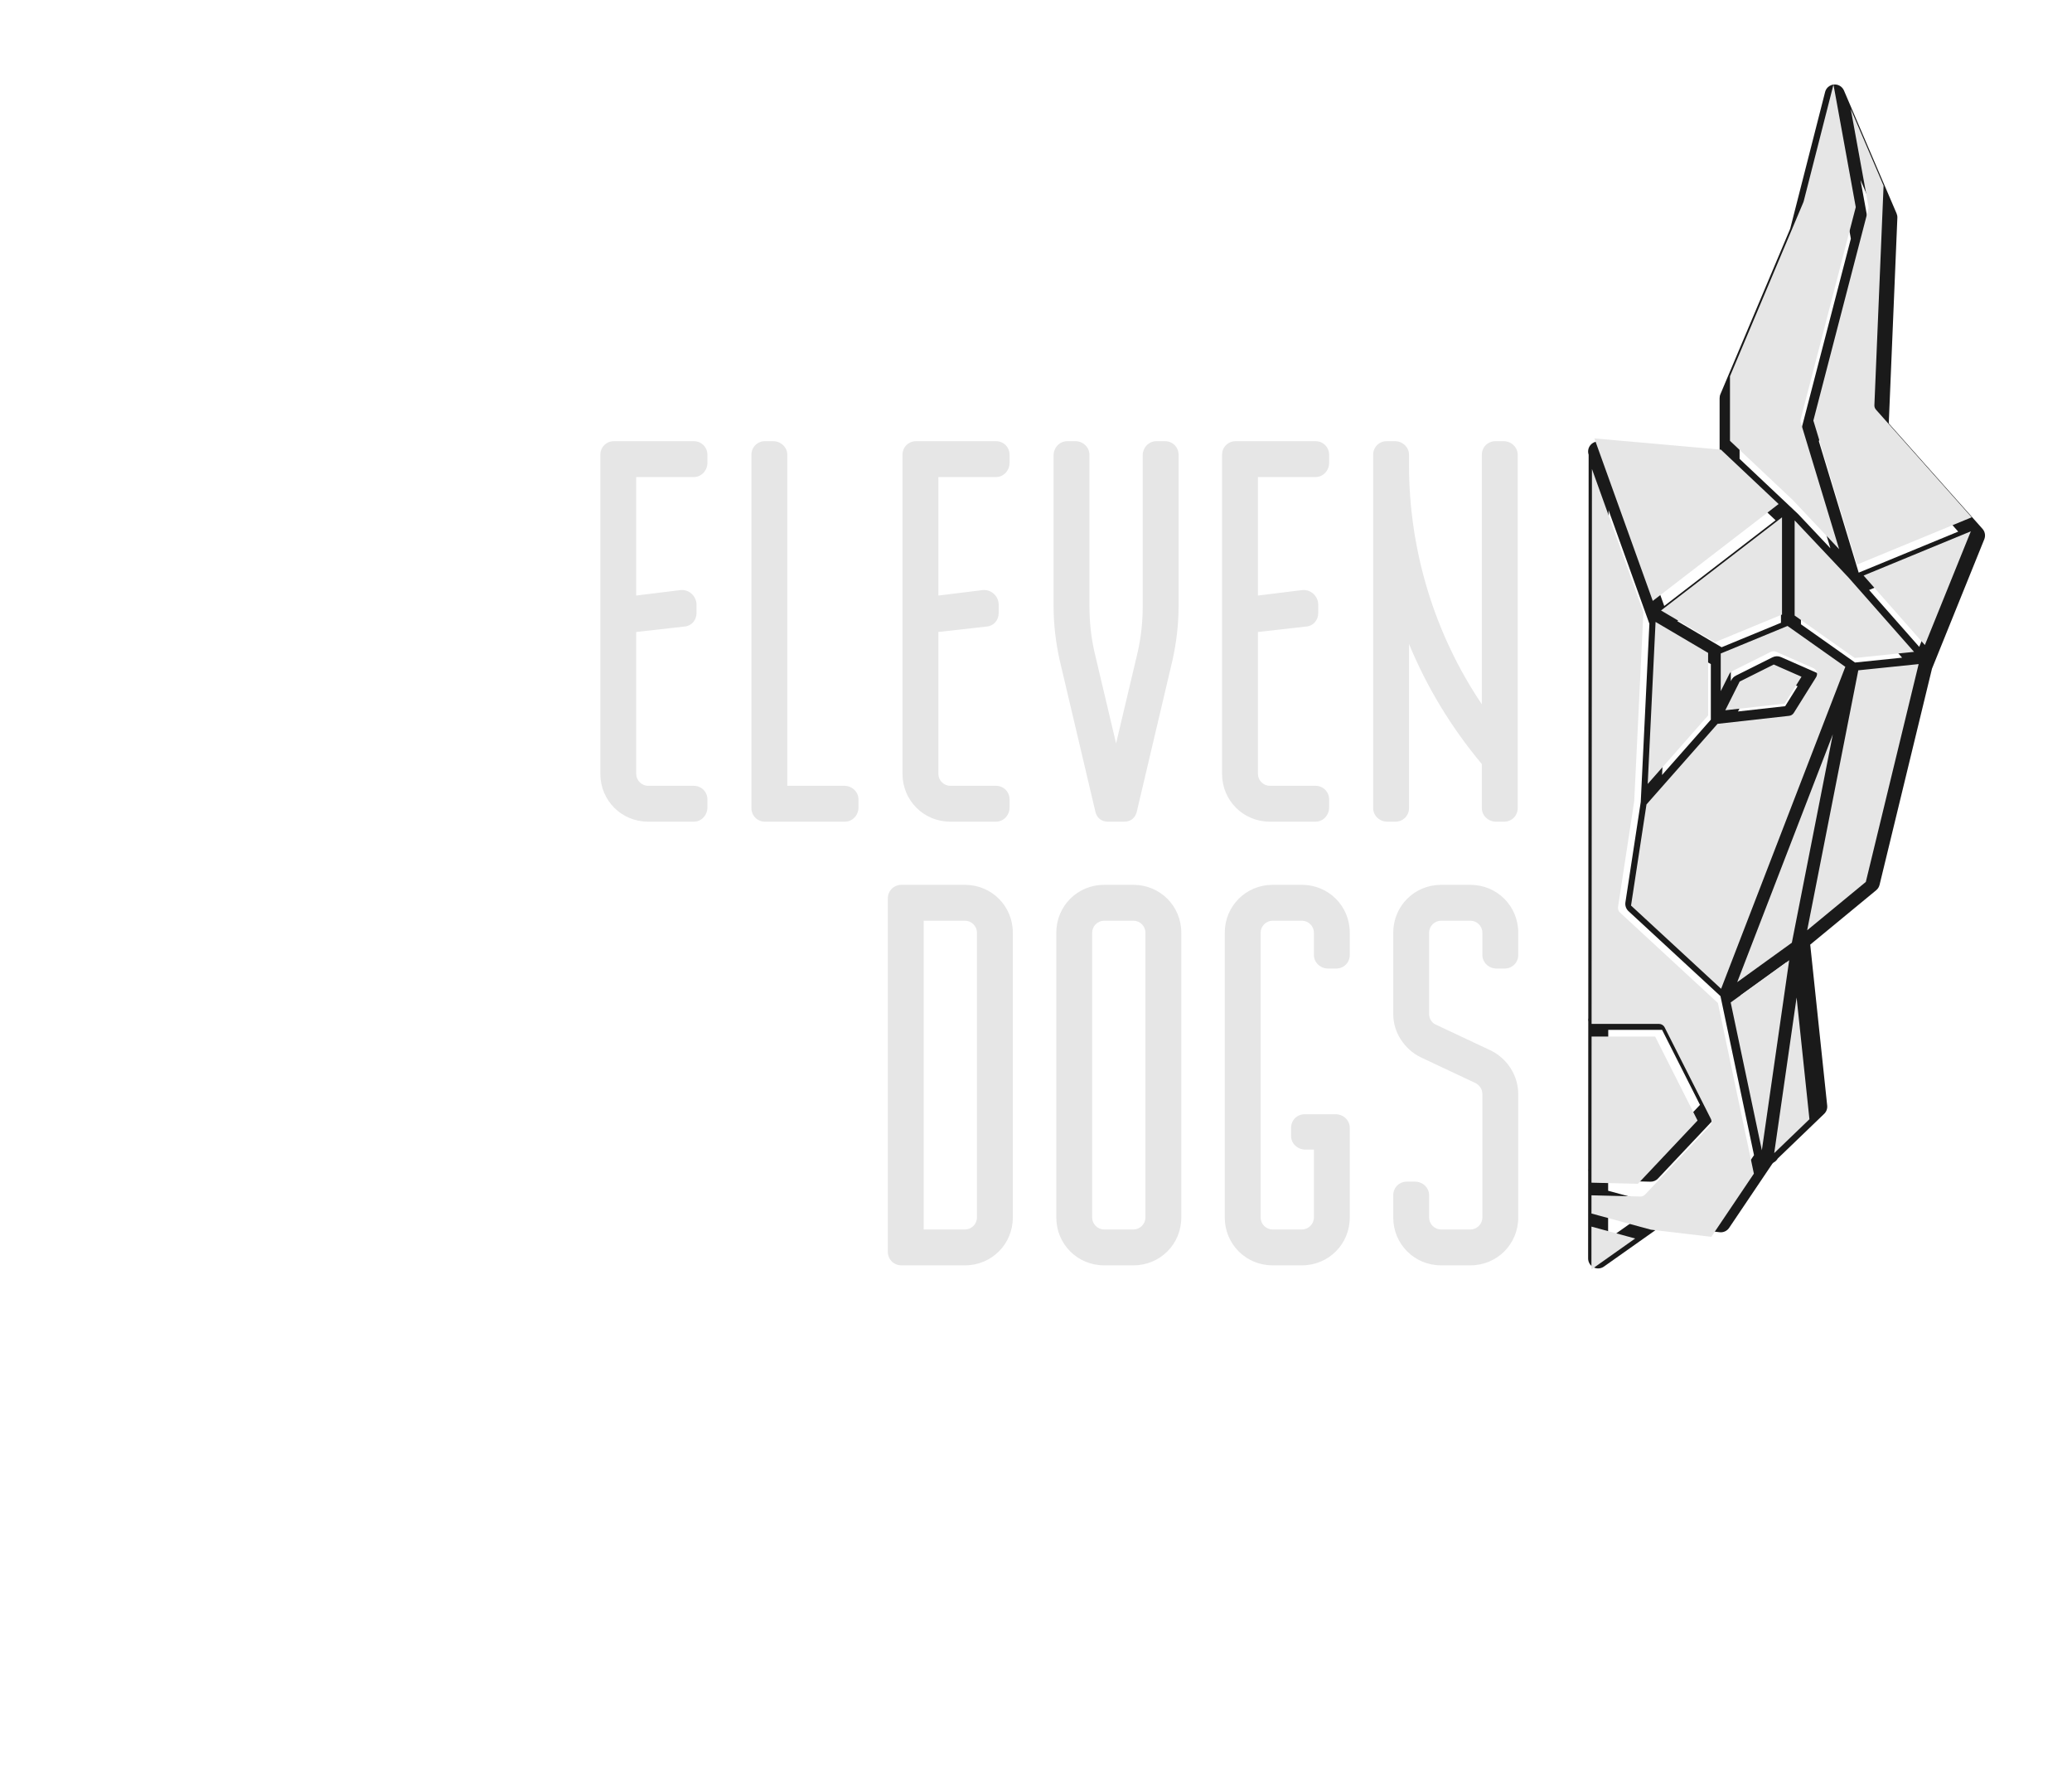
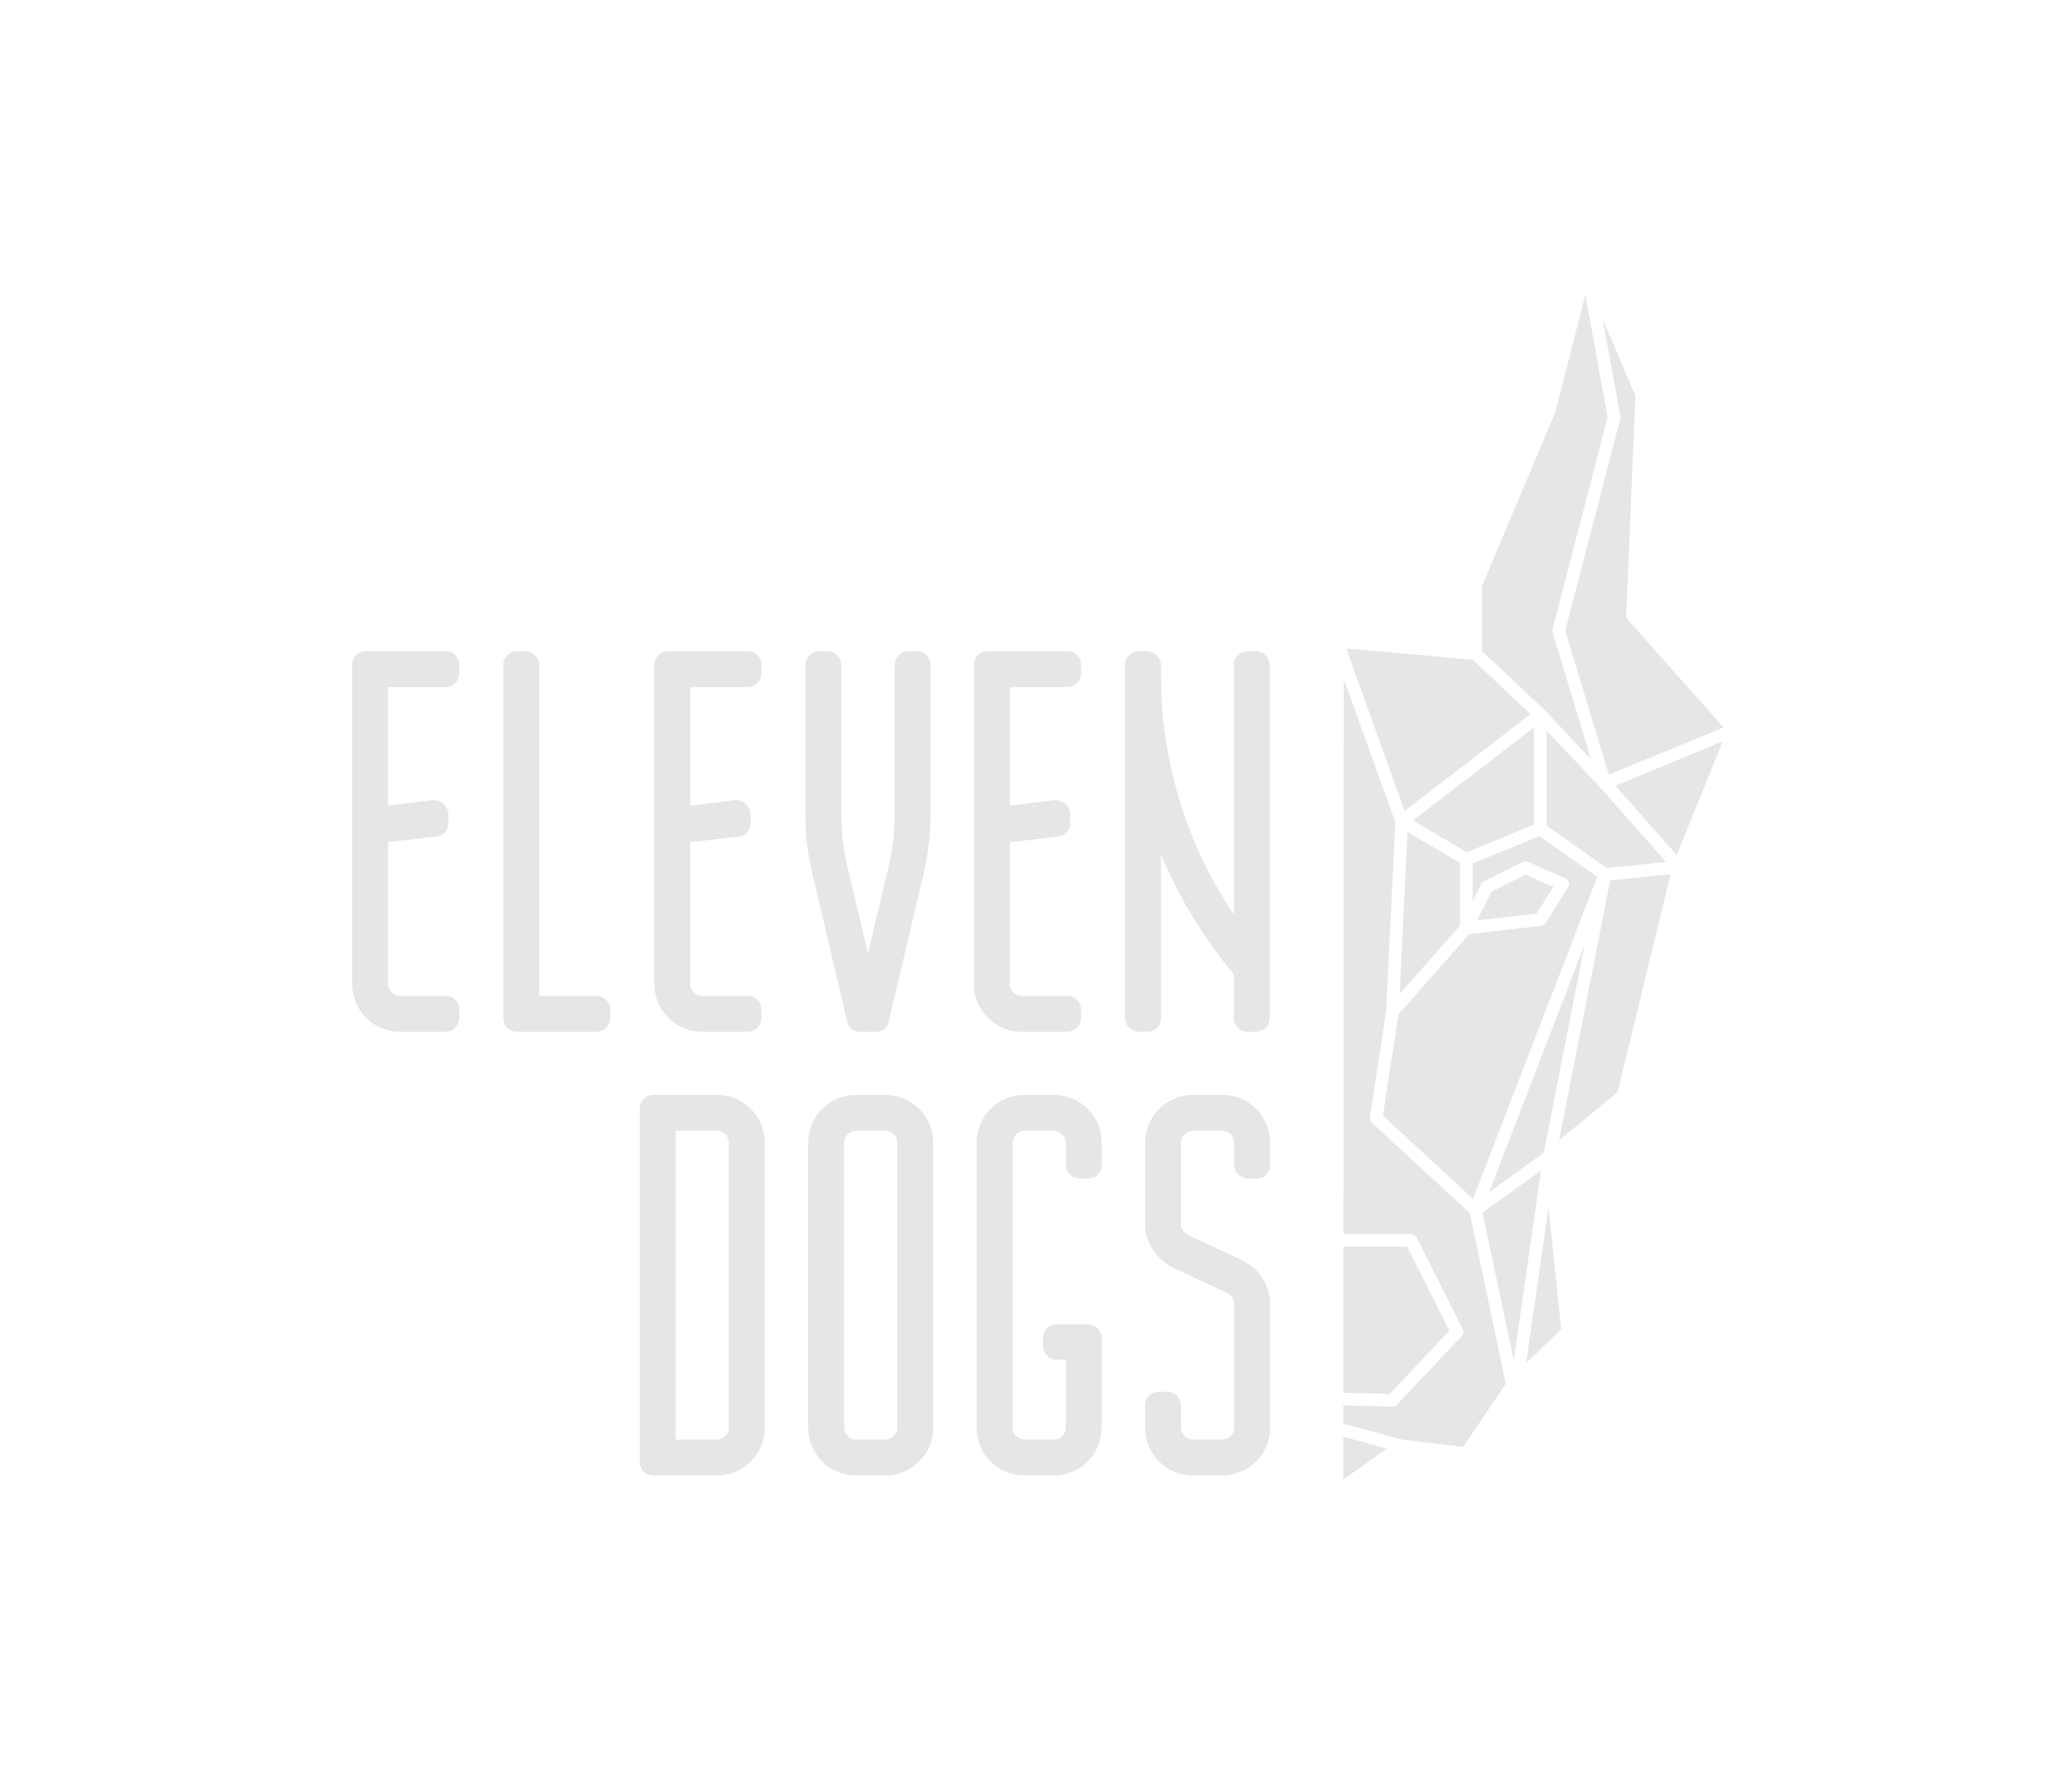
- <svg xmlns="http://www.w3.org/2000/svg" version="1.1" id="svg2" xml:space="preserve" width="1959.707" height="1677.427" viewBox="0 0 1959.707 1677.427">
-   <g id="g10" transform="matrix(1.333333,0,0,-1.333333,0,1677.427)">
-     <g id="g12">
-       <g id="g14" clip-path="url(#clipPath18)">
-         <g id="g20" transform="translate(1275.583,893.4151)">
-           <path d="M 0,0 22.838,-24.213 0.493,49.488 C 0.115,50.736 0.089,52.064 0.417,53.326 L 37.331,195.379 24.766,264.453 7.923,198.483 c -0.087,-0.341 -0.2,-0.676 -0.337,-1.001 L -41.601,80.875 V 39.221 L -0.321,0.32 C -0.262,0.265 -0.203,0.208 -0.146,0.15 L -0.143,0.147 C -0.139,0.143 -0.134,0.139 -0.13,0.134 -0.128,0.132 -0.126,0.13 -0.124,0.128 -0.121,0.125 -0.117,0.122 -0.115,0.119 -0.111,0.116 -0.108,0.113 -0.105,0.109 -0.104,0.108 -0.102,0.105 -0.1,0.104 -0.096,0.1 -0.092,0.095 -0.088,0.091 -0.087,0.09 -0.086,0.089 -0.085,0.089 -0.08,0.083 -0.075,0.079 -0.07,0.074 V 0.073 Z m 14.636,51.691 28.246,-93.166 70.607,29.111 -61.766,69.453 c -1.222,1.374 -1.862,3.169 -1.785,5.006 l 6.152,147.086 -11.937,27.887 7.403,-40.69 c 0.183,-1.013 0.145,-2.054 -0.115,-3.051 z M -131.536,36.412 -95.05,-65.095 -16.072,-4.312 -51.761,29.321 Z m 181.788,-90.179 35.586,-40.347 26.688,66.023 z m -136.047,-22.09 31.448,-18.523 42.099,17.357 v 57.77 z m 87.721,-2.24 38.358,-27.112 33.404,3.443 -40.529,45.952 c -0.021,0.023 -0.043,0.047 -0.064,0.071 L 1.926,-22.697 Z m -37.731,-48.031 -6.916,-13.799 33.445,3.744 8.843,14.15 -14.458,6.362 z m -56.116,37.43 -4.671,-96.275 34.6,39.23 v 39.417 z m 136.228,-30.344 -32.474,-165.128 32.638,26.912 34.387,141.777 z m -28.566,-71.806 -49.229,-127.58 28.131,20.297 z m -123.75,-82.845 56.466,-52.156 81.309,210.718 -35.832,25.326 -41.752,-17.215 v -11.447 l 0.4,0.798 c 0.686,1.369 1.797,2.479 3.166,3.163 l 26,13 c 1.887,0.943 4.093,0.997 6.023,0.148 l 25,-11 c 1.883,-0.828 3.313,-2.434 3.918,-4.4 0.606,-1.966 0.328,-4.098 -0.762,-5.842 l -15,-24 c -1.148,-1.836 -3.071,-3.046 -5.222,-3.287 l -47.104,-5.273 -46.56,-52.79 z m 67.207,-67.489 17.297,-82.01 15.17,105.435 z m 40.775,-18.354 -10.656,-74.058 16.765,16.128 z m -134.798,-98.942 27.19,-0.675 37.944,40.226 -26.881,53.198 h -38.193 z m 37.746,-31.626 38.711,-4.56 27,40.075 -23.787,112.783 -65.237,60.256 c -1.729,1.597 -2.552,3.949 -2.196,6.277 l 10.878,71.16 6.133,126.406 -28.946,80.528 -0.232,-354.377 h 42.542 c 2.674,0 5.119,-1.505 6.325,-3.891 l 31.09,-61.527 c 1.346,-2.665 0.878,-5.887 -1.17,-8.059 l -43.526,-46.146 c -1.381,-1.464 -3.323,-2.28 -5.331,-2.222 l -30.009,0.746 -0.005,-7.18 z m -37.77,-4.417 -0.012,-19.63 20.06,14.179 z m -7.109,-40.41 c -1.114,0 -2.232,0.263 -3.26,0.795 -2.351,1.219 -3.827,3.647 -3.826,6.296 l 0.027,41.952 c -0.038,0.424 -0.039,0.856 0.001,1.29 l 0.013,18.446 c -0.033,0.308 -0.047,0.621 -0.038,0.939 0.005,0.199 0.018,0.397 0.039,0.591 l 0.068,104.729 c -0.072,0.406 -0.11,0.824 -0.11,1.25 0,0.43 0.038,0.851 0.112,1.26 l 0.261,399.567 c -0.758,2.243 -0.347,4.719 1.104,6.598 1.477,1.915 3.823,2.947 6.238,2.73 l 85.555,-7.605 v 38.244 c -0.012,0.514 0.033,1.032 0.136,1.548 0.105,0.527 0.268,1.032 0.483,1.509 l 49.476,117.295 24.712,96.791 c 0.064,0.267 0.142,0.529 0.236,0.785 0.389,1.075 1.02,2.007 1.814,2.749 0.603,0.565 1.311,1.031 2.104,1.363 1.012,0.425 2.127,0.617 3.269,0.533 0.005,0 0.011,-0.002 0.015,-10e-4 0.565,-0.044 1.122,-0.155 1.655,-0.329 1.081,-0.351 2.025,-0.943 2.788,-1.701 0.549,-0.542 1.016,-1.181 1.371,-1.903 0.068,-0.137 0.13,-0.275 0.189,-0.416 L 69.752,213.28 c 0.417,-0.973 0.61,-2.027 0.565,-3.085 L 64.219,64.366 130.604,-10.279 c 0.464,-0.499 0.863,-1.073 1.176,-1.712 0.117,-0.24 0.222,-0.487 0.312,-0.738 0.566,-1.585 0.533,-3.251 0.009,-4.739 -0.001,-0.002 -0.002,-0.004 -0.002,-0.006 l -0.003,-0.007 c -0.002,-0.005 -0.003,-0.009 -0.005,-0.013 0,-0.002 -0.001,-0.003 -0.001,-0.005 -0.032,-0.089 -0.067,-0.179 -0.103,-0.268 L 94.874,-109.578 57.688,-262.894 c -0.362,-1.489 -1.196,-2.821 -2.378,-3.797 L 8.504,-305.286 20.541,-419.427 c 0.23,-2.175 -0.559,-4.334 -2.135,-5.85 l -32.919,-31.668 c -0.69,-1.242 -1.738,-2.238 -2.985,-2.872 l -0.861,-0.829 -30.669,-45.521 c -1.483,-2.201 -4.073,-3.387 -6.706,-3.079 l -40.827,4.81 -41.306,-29.195 c -1.219,-0.862 -2.652,-1.3 -4.091,-1.3" style="fill:#1a1a1a;fill-opacity:1;fill-rule:nonzero;stroke:none" id="path22" />
-         </g>
-         <g id="g24" transform="translate(1061.552,571.17)">
-           <path d="m 0,0 h 5.783 c 5.397,0 9.638,4.241 9.638,9.638 v 15.806 c 0,18.89 -15.035,33.925 -33.926,33.925 h -20.817 c -18.891,0 -33.925,-15.035 -33.925,-33.925 v -57.827 c 0,-12.722 7.71,-24.673 19.275,-30.456 l 39.323,-18.504 c 2.698,-1.542 4.626,-4.241 4.626,-7.711 v -87.511 c 0,-4.626 -3.855,-8.481 -8.482,-8.481 h -20.817 c -4.626,0 -8.482,3.855 -8.482,8.481 v 15.806 c 0,5.397 -4.626,9.638 -10.023,9.638 h -5.782 c -5.398,0 -9.638,-4.241 -9.638,-9.638 v -15.806 c 0,-18.89 15.034,-33.925 33.925,-33.925 h 20.817 c 18.891,0 33.926,15.035 33.926,33.925 v 87.511 c 0,13.108 -7.711,25.059 -19.276,30.842 l -39.323,18.504 c -2.698,1.157 -4.626,4.241 -4.626,7.325 v 57.827 c 0,4.626 3.856,8.481 8.482,8.481 h 20.817 c 4.627,0 8.482,-3.855 8.482,-8.481 V 9.638 C -10.023,4.241 -5.397,0 0,0 m -138.012,59.369 h -20.817 c -18.891,0 -33.926,-15.035 -33.926,-33.925 v -202.009 c 0,-18.89 15.035,-33.925 33.926,-33.925 h 20.817 c 18.89,0 33.925,15.035 33.925,33.925 v 63.609 c 0,5.398 -4.626,9.639 -10.023,9.639 h -21.974 c -5.397,0 -9.638,-4.241 -9.638,-9.639 v -5.782 c 0,-5.397 4.626,-9.638 10.023,-9.638 h 6.169 v -48.189 c 0,-4.626 -3.856,-8.481 -8.482,-8.481 h -20.817 c -4.627,0 -8.482,3.855 -8.482,8.481 V 25.444 c 0,4.626 3.855,8.481 8.482,8.481 h 20.817 c 4.626,0 8.482,-3.855 8.482,-8.481 V 9.638 c 0,-5.397 4.626,-9.638 10.023,-9.638 h 5.782 c 5.398,0 9.638,4.241 9.638,9.638 v 15.806 c 0,18.89 -15.035,33.925 -33.925,33.925 M -249.039,25.444 c 0,4.626 -3.855,8.481 -8.481,8.481 h -20.817 c -4.626,0 -8.482,-3.855 -8.482,-8.481 v -202.009 c 0,-4.626 3.856,-8.481 8.482,-8.481 h 20.817 c 4.626,0 8.481,3.855 8.481,8.481 z m 25.444,0 v -202.009 c 0,-18.89 -15.034,-33.925 -33.925,-33.925 h -20.817 c -18.891,0 -33.926,15.035 -33.926,33.925 V 25.444 c 0,18.89 15.035,33.925 33.926,33.925 h 20.817 c 18.891,0 33.925,-15.035 33.925,-33.925 m -144.951,0 c 0,4.626 -3.855,8.481 -8.481,8.481 h -29.3 v -218.971 h 29.3 c 4.626,0 8.481,3.855 8.481,8.481 z m 25.443,0 v -202.009 c 0,-18.89 -15.034,-33.925 -33.924,-33.925 h -45.105 c -5.398,0 -9.639,4.24 -9.639,9.637 V 49.731 c 0,5.397 4.241,9.638 9.639,9.638 h 45.105 c 18.89,0 33.924,-15.035 33.924,-33.925 m 281.04,88.349 v 116.425 c 12.722,-30.841 30.071,-59.369 51.66,-85.198 v -31.227 c 0,-5.397 4.626,-9.638 10.023,-9.638 h 5.782 c 5.398,0 9.638,4.241 9.638,9.638 v 250.584 c 0,5.397 -4.626,9.638 -10.023,9.638 h -5.783 c -5.397,0 -9.637,-4.241 -9.637,-9.638 V 187.426 c -33.54,49.731 -51.66,109.1 -51.66,169.626 v 7.325 c 0,5.397 -4.625,9.638 -10.023,9.638 h -5.782 c -5.398,0 -9.638,-4.241 -9.638,-9.638 V 113.793 c 0,-5.397 4.626,-9.638 10.024,-9.638 h 5.782 c 5.397,0 9.637,4.241 9.637,9.638 m -98.69,-9.638 h 32.383 c 5.397,0 9.638,4.626 9.638,10.024 v 5.782 c 0,5.397 -4.241,9.638 -9.638,9.638 h -32.383 c -4.627,0 -8.481,3.855 -8.481,8.482 v 100.618 l 34.31,3.856 c 5.012,0.385 8.482,4.626 8.482,9.637 v 5.783 c 0,6.168 -5.398,11.18 -11.566,10.409 l -31.226,-3.855 v 84.042 h 40.864 c 5.397,0 9.638,4.626 9.638,10.023 v 5.783 c 0,5.397 -4.241,9.638 -9.638,9.638 h -56.671 c -5.396,0 -9.638,-4.241 -9.638,-9.638 V 138.081 c 0,-18.891 15.035,-33.926 33.926,-33.926 m -123.749,6.94 c 1.157,-4.627 4.627,-6.94 8.867,-6.94 h 11.565 c 4.241,0 7.711,2.313 8.867,6.94 l 25.444,107.943 c 2.698,12.337 4.24,25.059 4.24,37.78 v 107.559 c 0,5.397 -4.24,9.638 -9.637,9.638 h -6.168 c -5.398,0 -9.638,-4.627 -9.638,-10.024 V 256.818 c 0,-10.794 -1.157,-21.588 -3.47,-31.997 l -15.421,-65.152 -15.42,65.152 c -2.313,10.409 -3.47,21.203 -3.47,31.997 v 107.559 c 0,5.397 -4.626,9.638 -10.023,9.638 h -5.782 c -5.398,0 -9.639,-4.627 -9.639,-10.024 V 256.818 c 0,-12.721 1.542,-25.443 4.241,-37.78 z m -102.932,-6.94 h 32.384 c 5.397,0 9.637,4.626 9.637,10.024 v 5.782 c 0,5.397 -4.24,9.638 -9.637,9.638 h -32.384 c -4.626,0 -8.481,3.855 -8.481,8.482 v 100.618 l 34.311,3.856 c 5.011,0.385 8.481,4.626 8.481,9.637 v 5.783 c 0,6.168 -5.397,11.18 -11.565,10.409 l -31.227,-3.855 v 84.042 h 40.865 c 5.397,0 9.637,4.626 9.637,10.023 v 5.783 c 0,5.397 -4.24,9.638 -9.637,9.638 h -56.671 c -5.397,0 -9.638,-4.241 -9.638,-9.638 V 138.081 c 0,-18.891 15.035,-33.926 33.925,-33.926 m -75.174,25.444 h -40.479 v 234.778 c 0,5.397 -4.626,9.638 -10.023,9.638 h -5.783 c -5.397,0 -9.638,-4.241 -9.638,-9.638 V 113.793 c 0,-5.397 4.241,-9.638 9.638,-9.638 h 56.671 c 5.397,0 9.638,4.626 9.638,10.024 v 5.782 c 0,5.397 -4.626,9.638 -10.024,9.638 m -97.149,234.778 v -5.783 c 0,-5.397 -4.241,-10.023 -9.638,-10.023 h -40.864 v -84.042 l 31.226,3.855 c 6.169,0.771 11.566,-4.241 11.566,-10.409 v -5.783 c 0,-5.011 -3.47,-9.252 -8.481,-9.637 l -34.311,-3.856 V 138.081 c 0,-4.627 3.855,-8.482 8.481,-8.482 h 32.383 c 5.397,0 9.638,-4.241 9.638,-9.638 v -5.782 c 0,-5.398 -4.241,-10.024 -9.638,-10.024 h -32.383 c -18.89,0 -33.925,15.035 -33.925,33.926 v 226.296 c 0,5.397 4.241,9.638 9.638,9.638 h 56.67 c 5.397,0 9.638,-4.241 9.638,-9.638" style="fill:#e6e6e6;fill-opacity:1;fill-rule:nonzero;stroke:none" id="path26" />
-         </g>
-         <g id="g28" transform="translate(1149.15,610.8751)">
-           <path d="m 0,0 c -1.094,1.01 -1.614,2.497 -1.39,3.969 l 11.488,75.142 6.499,133.96 -36.493,101.524 -0.257,-393.551 h 47.821 c 1.691,0 3.237,-0.951 3.999,-2.46 l 32.764,-64.84 c 0.851,-1.684 0.555,-3.722 -0.741,-5.095 l -45.869,-48.63 c -0.871,-0.926 -2.082,-1.446 -3.37,-1.405 l -34.683,0.862 -0.009,-12.912 42.212,-11.48 42.824,-5.044 30.177,44.791 -25.525,121.023 z m 78.522,-63.751 22.109,-104.822 19.39,134.763 z M 150.971,126.403 83.147,-49.364 121.902,-21.4 Z m -41.578,-297.007 24.986,24.037 -9.106,86.34 z m 106.868,360.333 32.601,80.65 -76.07,-31.364 z m -83.489,-202.302 41.606,34.306 37.47,154.486 -42.816,-4.413 z m 43.392,511.569 -38.998,-150.073 30.965,-102.135 81.341,33.536 -67.888,76.335 c -0.772,0.868 -1.177,2.004 -1.128,3.165 l 6.511,155.68 -23.275,54.376 12.544,-68.955 c 0.117,-0.64 0.092,-1.299 -0.072,-1.929 M 19.657,91.214 62.503,139.793 v 44.376 l -37.271,21.953 z m -39.924,-344.302 31.032,21.933 -31.012,8.433 z m 142.95,545.538 32.774,-34.748 -27.233,89.828 c -0.24,0.789 -0.257,1.629 -0.049,2.427 l 39.067,150.337 -15.808,86.902 -21.134,-82.778 c -0.055,-0.216 -0.126,-0.428 -0.213,-0.633 L 78.018,380.344 v -45.79 l 44.461,-41.9 c 0.07,-0.066 0.138,-0.134 0.204,-0.204 m -3.849,-89.19 -47.369,-19.53 v -26.69 l 6.079,12.13 c 0.435,0.865 1.136,1.567 2.003,2 l 27.399,13.7 c 1.193,0.596 2.588,0.63 3.808,0.093 L 137.1,173.371 c 1.19,-0.523 2.095,-1.539 2.478,-2.782 0.383,-1.243 0.207,-2.591 -0.482,-3.694 l -15.808,-25.292 c -0.725,-1.161 -1.941,-1.926 -3.302,-2.078 L 69.201,133.839 18.793,76.686 7.83,4.968 l 63.9,-59.024 88.108,228.335 z m -3.909,8.083 v 68.948 l -85.821,-66.05 38.233,-22.519 z m -5.854,-35.43 -24.183,-12.092 -10.2,-20.349 42.149,4.718 11.914,19.063 z M 55.015,-147.49 24.912,-87.917 h -45.07 l -0.069,-103.643 32.902,-0.817 z m 153.564,332.382 -46.593,52.827 c -0.015,0.016 -0.03,0.032 -0.044,0.048 l -38.055,40.345 v -67.448 l 42.601,-30.111 z m -185.326,36.154 -41.417,115.227 89.758,-7.979 40.913,-38.556 z" style="fill:#e6e6e6;fill-opacity:1;fill-rule:nonzero;stroke:none" id="path30" />
-         </g>
-       </g>
-     </g>
-   </g>
+ <svg xmlns="http://www.w3.org/2000/svg" version="1.1" id="Layer_1" x="0px" y="0px" viewBox="0 0 1469.78 1258.07" style="enable-background:new 0 0 1469.78 1258.07;" xml:space="preserve">
+   <style type="text/css">
+ 	.st0{display:none;}
+ 	.st1{fill:#E6E6E6;}
+ </style>
+   <path class="st0" d="M1133.62,899.59c-1.11,0-2.23-0.26-3.26-0.79c-2.35-1.22-3.83-3.65-3.83-6.3l0.03-41.95  c-0.04-0.42-0.04-0.86,0-1.29l0.01-18.45c-0.03-0.31-0.05-0.62-0.04-0.94c0-0.2,0.02-0.4,0.04-0.59l0.07-104.73  c-0.07-0.41-0.11-0.82-0.11-1.25c0-0.43,0.04-0.85,0.11-1.26l0.26-399.57c-0.76-2.24-0.35-4.72,1.1-6.6  c1.48-1.92,3.82-2.95,6.24-2.73l85.55,7.6V282.5c-0.01-0.51,0.03-1.03,0.14-1.55c0.1-0.53,0.27-1.03,0.48-1.51l49.48-117.29  l24.71-96.79c0.06-0.27,0.14-0.53,0.24-0.79c0.39-1.07,1.02-2.01,1.81-2.75c0.6-0.57,1.31-1.03,2.1-1.36  c1.01-0.42,2.13-0.62,3.27-0.53c0,0,0.01,0,0.01,0c0.57,0.04,1.12,0.15,1.66,0.33c1.08,0.35,2.03,0.94,2.79,1.7  c0.55,0.54,1.02,1.18,1.37,1.9c0.07,0.14,0.13,0.27,0.19,0.42l37.28,87.09c0.42,0.97,0.61,2.03,0.57,3.08l-6.1,145.83l66.38,74.65  c0.46,0.5,0.86,1.07,1.18,1.71c0.12,0.24,0.22,0.49,0.31,0.74c0.57,1.58,0.53,3.25,0.01,4.74c0,0,0,0,0,0.01c0,0,0,0,0,0.01  c0,0,0,0.01,0,0.01c0,0,0,0,0,0c-0.03,0.09-0.07,0.18-0.1,0.27l-37.11,91.81l-37.19,153.32c-0.36,1.49-1.2,2.82-2.38,3.8  l-46.81,38.6l12.04,114.14c0.23,2.17-0.56,4.33-2.13,5.85l-32.92,31.67c-0.69,1.24-1.74,2.24-2.99,2.87l-0.86,0.83l-30.67,45.52  c-1.48,2.2-4.07,3.39-6.71,3.08l-40.83-4.81l-41.31,29.2C1136.5,899.15,1135.06,899.59,1133.62,899.59z M1140.73,859.18l-0.01,19.63  l20.06-14.18L1140.73,859.18z M1178.5,854.76l38.71,4.56l27-40.07l-23.79-112.78l-65.24-60.26c-1.73-1.6-2.55-3.95-2.2-6.28  l10.88-71.16l6.13-126.41l-28.95-80.53l-0.23,354.38h42.54c2.67,0,5.12,1.5,6.33,3.89l31.09,61.53c1.35,2.66,0.88,5.89-1.17,8.06  l-43.53,46.15c-1.38,1.46-3.32,2.28-5.33,2.22l-30.01-0.75l0,7.18L1178.5,854.76z M1140.76,823.13l27.19,0.68l37.94-40.23  l-26.88-53.2h-38.19L1140.76,823.13z M1275.56,724.19l-10.66,74.06l16.76-16.13L1275.56,724.19z M1234.78,705.84l17.3,82.01  l15.17-105.44L1234.78,705.84z M1167.57,638.35l56.47,52.16l81.31-210.72l-35.83-25.33l-41.75,17.21v11.45l0.4-0.8  c0.69-1.37,1.8-2.48,3.17-3.16l26-13c1.89-0.94,4.09-1,6.02-0.15l25,11c1.88,0.83,3.31,2.43,3.92,4.4s0.33,4.1-0.76,5.84l-15,24  c-1.15,1.84-3.07,3.05-5.22,3.29l-47.1,5.27l-46.56,52.79L1167.57,638.35z M1291.32,555.5l-49.23,127.58l28.13-20.3L1291.32,555.5z   M1319.89,483.7l-32.47,165.13l32.64-26.91l34.39-141.78L1319.89,483.7z M1183.66,453.35l-4.67,96.27l34.6-39.23v-39.42  L1183.66,453.35z M1239.78,490.78l-6.92,13.8l33.44-3.74l8.84-14.15l-14.46-6.36L1239.78,490.78z M1277.51,442.75l38.36,27.11  l33.4-3.44l-40.53-45.95c-0.02-0.02-0.04-0.05-0.06-0.07l-31.17-33.05V442.75z M1189.79,440.51l31.45,18.52l42.1-17.36v-57.77  L1189.79,440.51z M1325.83,418.42l35.59,40.35l26.69-66.02L1325.83,418.42z M1144.05,328.24l36.49,101.51l78.98-60.78l-35.69-33.63  L1144.05,328.24z M1290.22,312.96l28.25,93.17l70.61-29.11l-61.77-69.45c-1.22-1.37-1.86-3.17-1.78-5.01l6.15-147.09l-11.94-27.89  l7.4,40.69c0.18,1.01,0.15,2.05-0.11,3.05L1290.22,312.96z M1275.58,364.66l22.84,24.21l-22.34-73.7c-0.38-1.25-0.4-2.58-0.08-3.84  l36.91-142.05l-12.57-69.07l-16.84,65.97c-0.09,0.34-0.2,0.68-0.34,1l-49.19,116.61v41.65l41.28,38.9c0.06,0.06,0.12,0.11,0.18,0.17  c0,0,0,0,0,0c0,0,0.01,0.01,0.01,0.01c0,0,0,0,0.01,0.01c0,0,0.01,0.01,0.01,0.01c0,0,0.01,0.01,0.01,0.01c0,0,0,0,0.01,0.01  c0,0,0.01,0.01,0.01,0.01c0,0,0,0,0,0c0,0.01,0.01,0.01,0.01,0.02c0,0,0,0,0,0C1275.54,364.61,1275.56,364.63,1275.58,364.66z" />
+   <path class="st1" d="M325.79,471.52v5.78c0,5.4-4.24,10.02-9.64,10.02h-40.86v84.04l31.23-3.85c6.17-0.77,11.57,4.24,11.57,10.41  v5.78c0,5.01-3.47,9.25-8.48,9.64l-34.31,3.86v100.62c0,4.63,3.86,8.48,8.48,8.48h32.38c5.4,0,9.64,4.24,9.64,9.64v5.78  c0,5.4-4.24,10.02-9.64,10.02h-32.38c-18.89,0-33.93-15.04-33.93-33.93v-226.3c0-5.4,4.24-9.64,9.64-9.64h56.67  C321.55,461.89,325.79,466.13,325.79,471.52z M422.94,706.3h-40.48V471.52c0-5.4-4.63-9.64-10.02-9.64h-5.78  c-5.4,0-9.64,4.24-9.64,9.64v250.58c0,5.4,4.24,9.64,9.64,9.64h56.67c5.4,0,9.64-4.63,9.64-10.02v-5.78  C432.97,710.54,428.34,706.3,422.94,706.3z M498.12,731.75h32.38c5.4,0,9.64-4.63,9.64-10.02v-5.78c0-5.4-4.24-9.64-9.64-9.64  h-32.38c-4.63,0-8.48-3.85-8.48-8.48V597.2l34.31-3.86c5.01-0.39,8.48-4.63,8.48-9.64v-5.78c0-6.17-5.4-11.18-11.57-10.41  l-31.23,3.85v-84.04h40.86c5.4,0,9.64-4.63,9.64-10.02v-5.78c0-5.4-4.24-9.64-9.64-9.64h-56.67c-5.4,0-9.64,4.24-9.64,9.64v226.3  C464.19,716.71,479.23,731.75,498.12,731.75z M601.05,724.81c1.16,4.63,4.63,6.94,8.87,6.94h11.57c4.24,0,7.71-2.31,8.87-6.94  l25.44-107.94c2.7-12.34,4.24-25.06,4.24-37.78V471.52c0-5.4-4.24-9.64-9.64-9.64h-6.17c-5.4,0-9.64,4.63-9.64,10.02v107.17  c0,10.79-1.16,21.59-3.47,32l-15.42,65.15l-15.42-65.15c-2.31-10.41-3.47-21.2-3.47-32V471.52c0-5.4-4.63-9.64-10.02-9.64H581  c-5.4,0-9.64,4.63-9.64,10.02v107.17c0,12.72,1.54,25.44,4.24,37.78L601.05,724.81z M724.8,731.75h32.38c5.4,0,9.64-4.63,9.64-10.02  v-5.78c0-5.4-4.24-9.64-9.64-9.64H724.8c-4.63,0-8.48-3.85-8.48-8.48V597.2l34.31-3.86c5.01-0.39,8.48-4.63,8.48-9.64v-5.78  c0-6.17-5.4-11.18-11.57-10.41l-31.23,3.85v-84.04h40.86c5.4,0,9.64-4.63,9.64-10.02v-5.78c0-5.4-4.24-9.64-9.64-9.64h-56.67  c-5.4,0-9.64,4.24-9.64,9.64v226.3C690.87,716.71,705.91,731.75,724.8,731.75z M823.49,722.11V605.68  c12.72,30.84,30.07,59.37,51.66,85.2v31.23c0,5.4,4.63,9.64,10.02,9.64h5.78c5.4,0,9.64-4.24,9.64-9.64V471.52  c0-5.4-4.63-9.64-10.02-9.64h-5.78c-5.4,0-9.64,4.24-9.64,9.64v176.95c-33.54-49.73-51.66-109.1-51.66-169.63v-7.32  c0-5.4-4.63-9.64-10.02-9.64h-5.78c-5.4,0-9.64,4.24-9.64,9.64v250.58c0,5.4,4.63,9.64,10.02,9.64h5.78  C819.25,731.75,823.49,727.5,823.49,722.11z M542.45,810.46v202.01c0,18.89-15.03,33.93-33.92,33.93h-45.1  c-5.4,0-9.64-4.24-9.64-9.64V786.17c0-5.4,4.24-9.64,9.64-9.64h45.1C527.41,776.53,542.45,791.57,542.45,810.46z M517.01,810.46  c0-4.63-3.85-8.48-8.48-8.48h-29.3v218.97h29.3c4.63,0,8.48-3.85,8.48-8.48V810.46z M661.96,810.46v202.01  c0,18.89-15.03,33.93-33.92,33.93h-20.82c-18.89,0-33.93-15.04-33.93-33.93V810.46c0-18.89,15.04-33.93,33.93-33.93h20.82  C646.92,776.53,661.96,791.57,661.96,810.46z M636.51,810.46c0-4.63-3.85-8.48-8.48-8.48h-20.82c-4.63,0-8.48,3.86-8.48,8.48v202.01  c0,4.63,3.86,8.48,8.48,8.48h20.82c4.63,0,8.48-3.85,8.48-8.48V810.46z M747.54,776.53h-20.82c-18.89,0-33.93,15.04-33.93,33.93  v202.01c0,18.89,15.04,33.93,33.93,33.93h20.82c18.89,0,33.92-15.04,33.92-33.93v-63.61c0-5.4-4.63-9.64-10.02-9.64h-21.97  c-5.4,0-9.64,4.24-9.64,9.64v5.78c0,5.4,4.63,9.64,10.02,9.64h6.17v48.19c0,4.63-3.86,8.48-8.48,8.48h-20.82  c-4.63,0-8.48-3.85-8.48-8.48V810.46c0-4.63,3.85-8.48,8.48-8.48h20.82c4.63,0,8.48,3.86,8.48,8.48v15.81  c0,5.4,4.63,9.64,10.02,9.64h5.78c5.4,0,9.64-4.24,9.64-9.64v-15.81C781.46,791.57,766.43,776.53,747.54,776.53z M885.55,835.9h5.78  c5.4,0,9.64-4.24,9.64-9.64v-15.81c0-18.89-15.04-33.93-33.93-33.93h-20.82c-18.89,0-33.92,15.04-33.92,33.93v57.83  c0,12.72,7.71,24.67,19.28,30.46l39.32,18.5c2.7,1.54,4.63,4.24,4.63,7.71v87.51c0,4.63-3.85,8.48-8.48,8.48h-20.82  c-4.63,0-8.48-3.85-8.48-8.48v-15.81c0-5.4-4.63-9.64-10.02-9.64h-5.78c-5.4,0-9.64,4.24-9.64,9.64v15.81  c0,18.89,15.03,33.93,33.92,33.93h20.82c18.89,0,33.93-15.04,33.93-33.93v-87.51c0-13.11-7.71-25.06-19.28-30.84l-39.32-18.5  c-2.7-1.16-4.63-4.24-4.63-7.32v-57.83c0-4.63,3.86-8.48,8.48-8.48h20.82c4.63,0,8.48,3.86,8.48,8.48v15.81  C875.53,831.66,880.15,835.9,885.55,835.9z" />
+   <path class="st1" d="M996.4,575.15l-41.42-115.23l89.76,7.98l40.91,38.56L996.4,575.15z M1181.73,611.3l-46.59-52.83  c-0.02-0.02-0.03-0.03-0.04-0.05l-38.06-40.35v67.45l42.6,30.11L1181.73,611.3z M1028.16,943.69l-30.1-59.57h-45.07l-0.07,103.64  l32.9,0.82L1028.16,943.69z M1082.22,620.28l-24.18,12.09l-10.2,20.35l42.15-4.72l11.91-19.06L1082.22,620.28z M1088.08,584.85  v-68.95l-85.82,66.05l38.23,22.52L1088.08,584.85z M1091.98,592.94l-47.37,19.53v26.69l6.08-12.13c0.43-0.87,1.14-1.57,2-2  l27.4-13.7c1.19-0.6,2.59-0.63,3.81-0.09l26.35,11.59c1.19,0.52,2.1,1.54,2.48,2.78c0.38,1.24,0.21,2.59-0.48,3.69l-15.81,25.29  c-0.73,1.16-1.94,1.93-3.3,2.08l-50.79,5.69l-50.41,57.15l-10.96,71.72l63.9,59.02l88.11-228.34L1091.98,592.94z M1095.83,503.75  l32.77,34.75l-27.23-89.83c-0.24-0.79-0.26-1.63-0.05-2.43l39.07-150.34l-15.81-86.9l-21.13,82.78c-0.06,0.22-0.13,0.43-0.21,0.63  l-52.07,123.44v45.79l44.46,41.9C1095.7,503.61,1095.77,503.68,1095.83,503.75z M952.88,1049.28l31.03-21.93l-31.01-8.43  L952.88,1049.28z M992.81,704.98l42.85-48.58v-44.38l-37.27-21.95L992.81,704.98z M1149.31,297.2l-39,150.07l30.97,102.14  l81.34-33.54l-67.89-76.34c-0.77-0.87-1.18-2-1.13-3.17l6.51-155.68l-23.27-54.38l12.54,68.96  C1149.5,295.91,1149.48,296.57,1149.31,297.2z M1105.92,808.77l41.61-34.31L1185,619.98l-42.81,4.41L1105.92,808.77z   M1189.41,606.47l32.6-80.65l-76.07,31.36L1189.41,606.47z M1082.54,966.8l24.99-24.04l-9.11-86.34L1082.54,966.8z M1124.12,669.79  l-67.82,175.77l38.76-27.96L1124.12,669.79z M1051.67,859.95l22.11,104.82l19.39-134.76L1051.67,859.95z M973.15,796.2  c-1.09-1.01-1.61-2.5-1.39-3.97l11.49-75.14l6.5-133.96L953.26,481.6L953,875.15h47.82c1.69,0,3.24,0.95,4,2.46l32.76,64.84  c0.85,1.68,0.56,3.72-0.74,5.1l-45.87,48.63c-0.87,0.93-2.08,1.45-3.37,1.4l-34.68-0.86l-0.01,12.91l42.21,11.48l42.82,5.04  l30.18-44.79l-25.52-121.02L973.15,796.2z" />
</svg>
